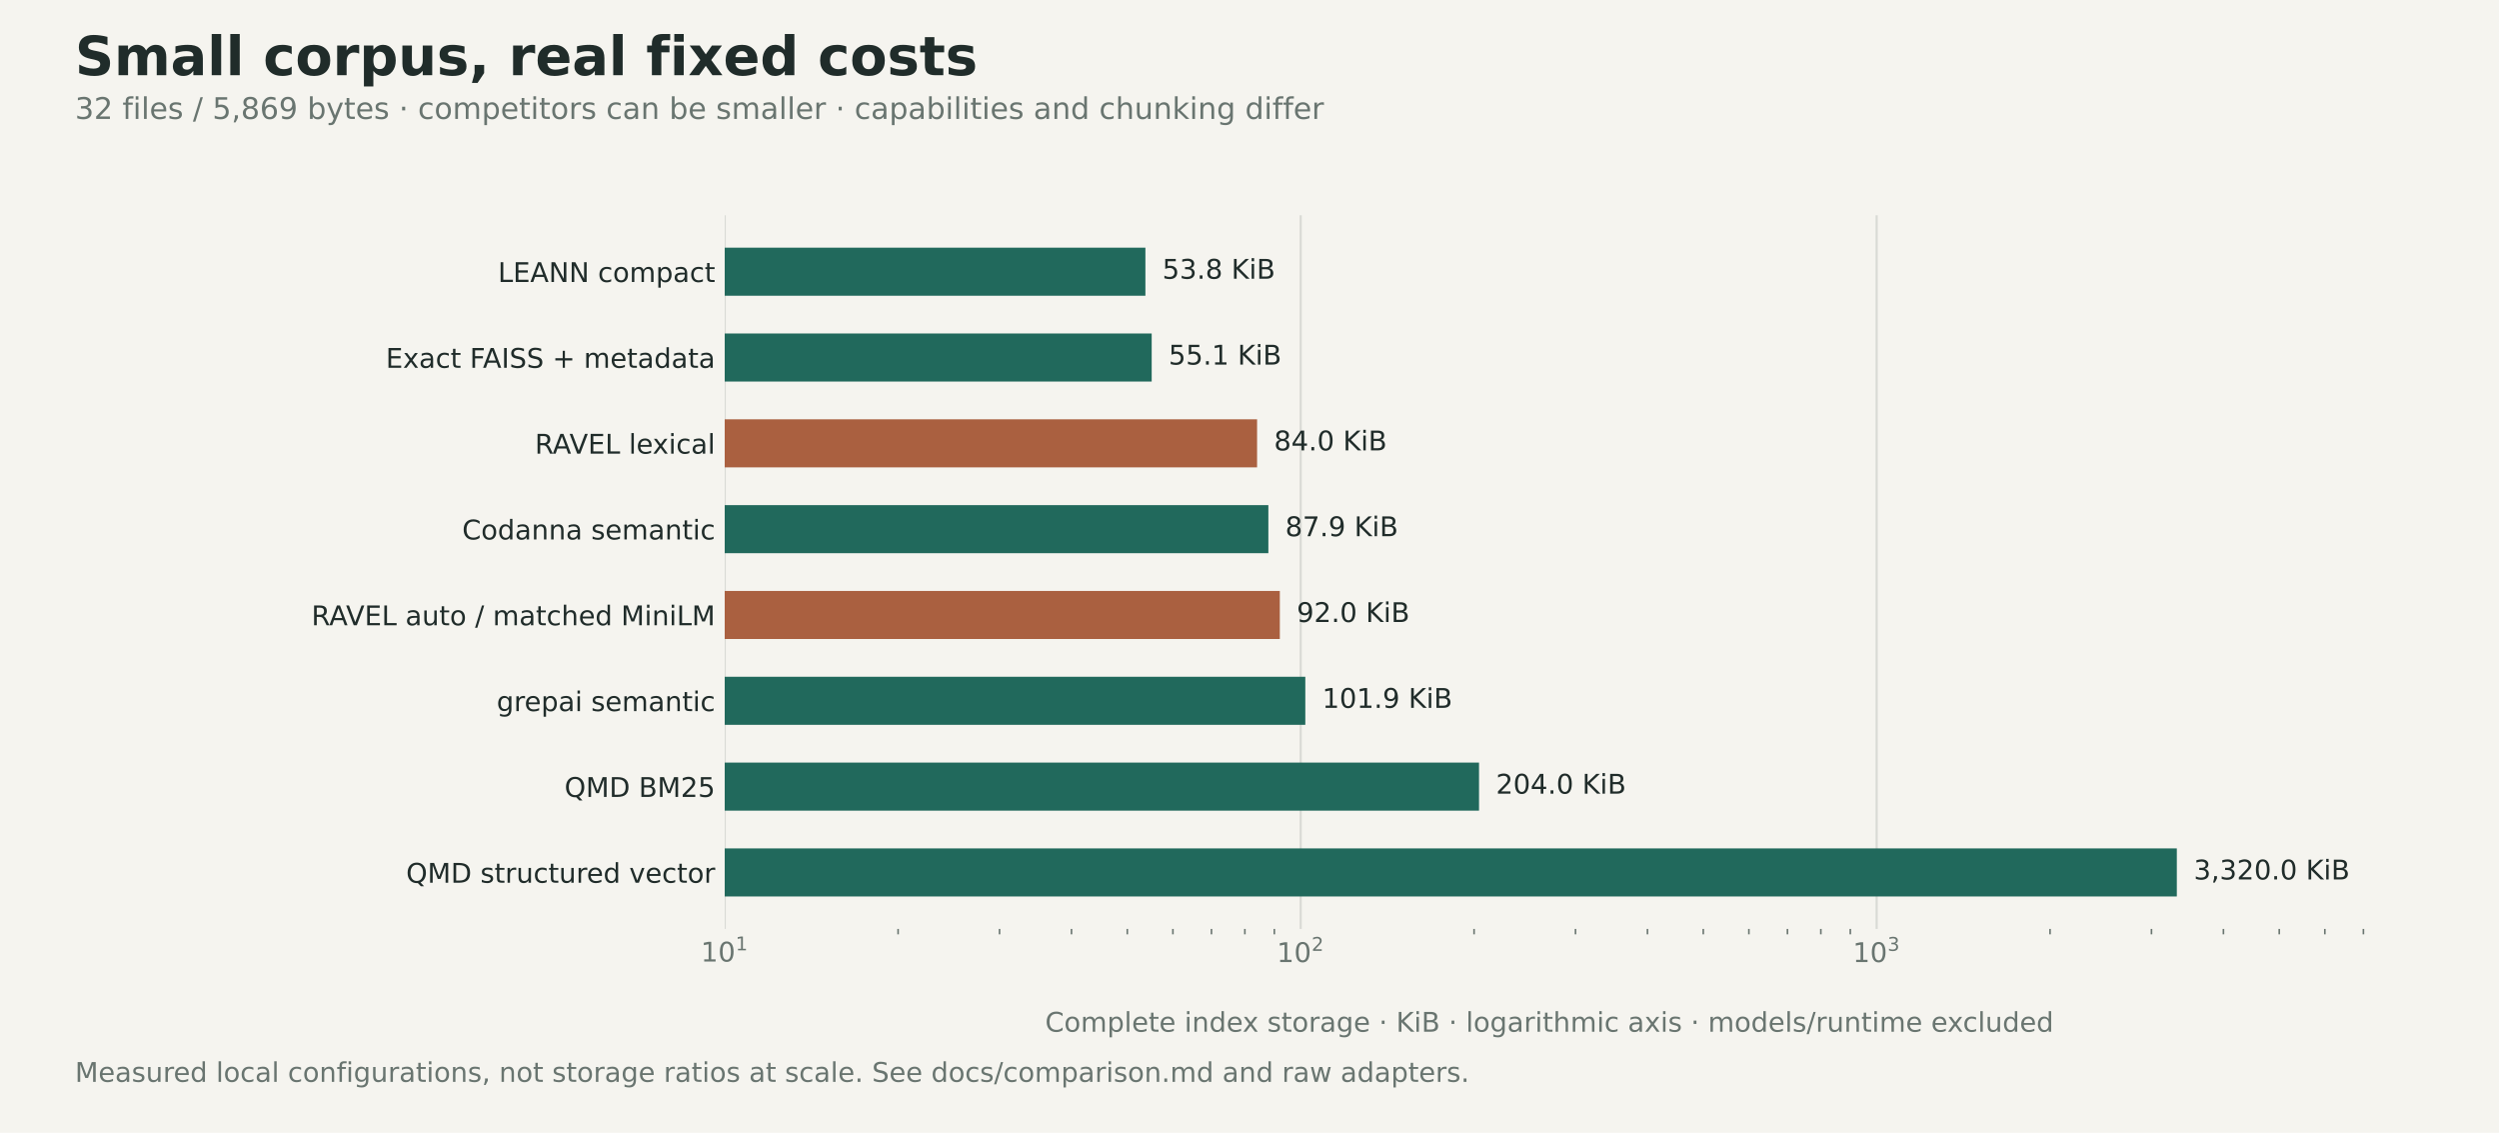
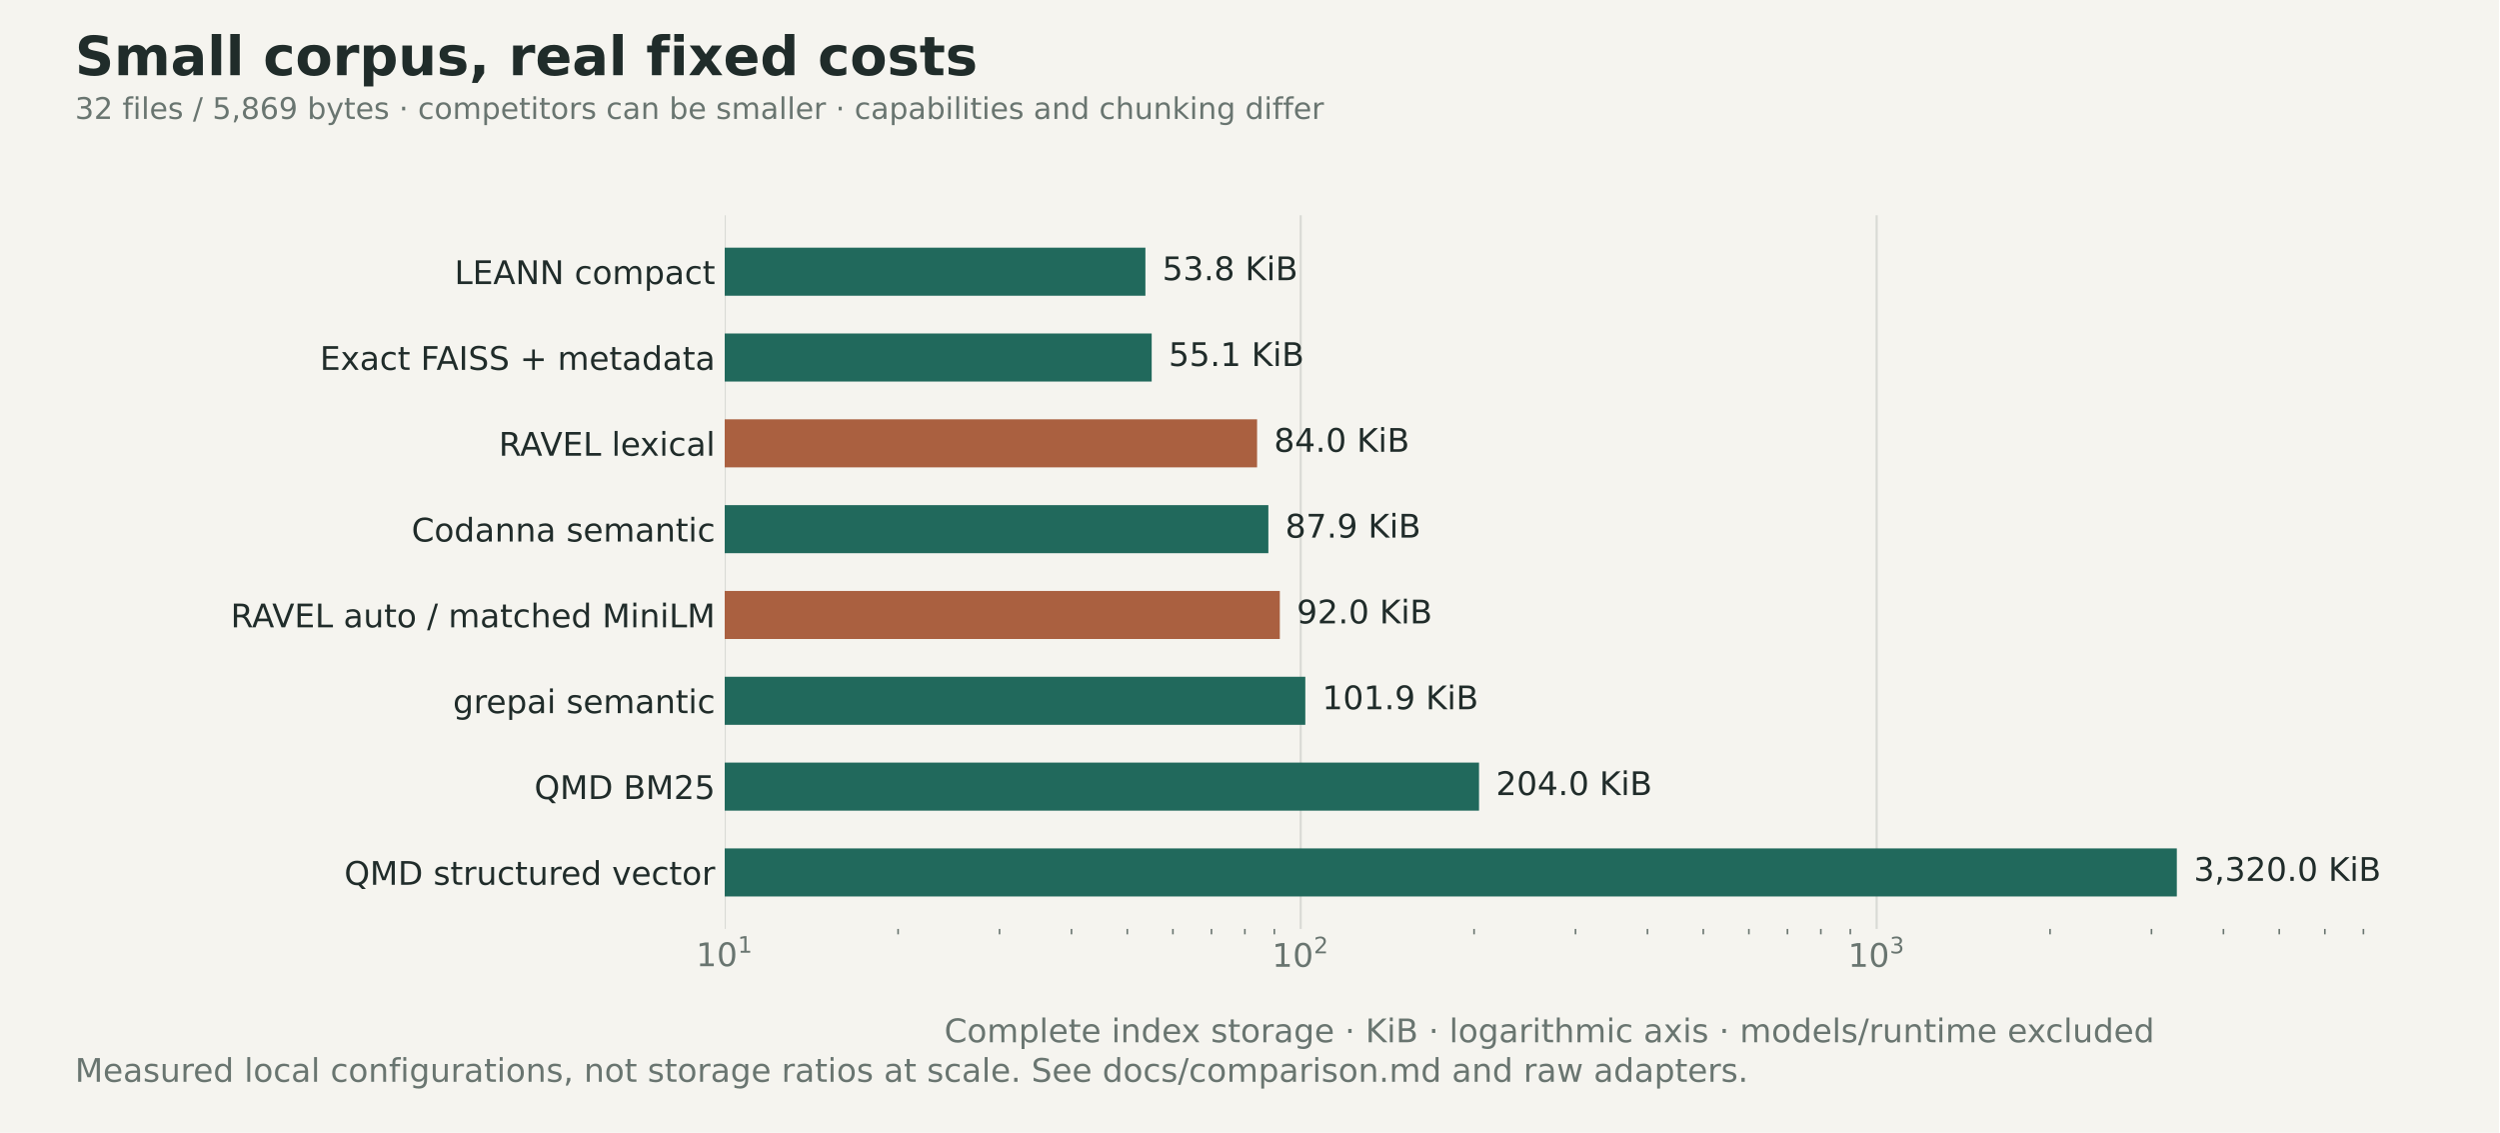
<svg xmlns="http://www.w3.org/2000/svg" xmlns:xlink="http://www.w3.org/1999/xlink" width="921.6pt" height="417.6pt" viewBox="0 0 921.6 417.6" version="1.1">
  <defs>
    <style type="text/css">*{stroke-linejoin: round; stroke-linecap: butt}</style>
  </defs>
  <g id="figure_1">
    <g id="patch_1">
      <path d="M 0 417.6  L 921.6 417.6  L 921.6 0  L 0 0  z " style="fill: #f5f4ef" />
    </g>
    <g id="axes_1">
      <g id="patch_2">
        <path d="M 267.264 342.432  L 875.52 342.432  L 875.52 79.344  L 267.264 79.344  z " style="fill: #f5f4ef" />
      </g>
      <g id="matplotlib.axis_1">
        <g id="xtick_1">
          <g id="line2d_1">
-             <path d="M 267.264 342.432  L 267.264 79.344  " clip-path="url(#pabf2432372)" style="fill: none; stroke: #697570; stroke-opacity: 0.2; stroke-width: 0.8; stroke-linecap: square" />
+             <path d="M 267.264 342.432  L 267.264 79.344  " clip-path="url(#pbe86ffc7f0)" style="fill: none; stroke: #697570; stroke-opacity: 0.2; stroke-width: 0.8; stroke-linecap: square" />
          </g>
          <g id="line2d_2" />
          <g id="text_1">
-             <g style="fill: #697570" transform="translate(258.464 355.232)">
+             <g style="fill: #697570" transform="translate(256.704 357.092)">
              <text>
-                 <tspan x="0" y="-0.762" style="font-size: 10px; font-family: 'DejaVu Sans'; fill: #697570">1</tspan>
-                 <tspan x="6.362" y="-0.762" style="font-size: 10px; font-family: 'DejaVu Sans'; fill: #697570">0</tspan>
-                 <tspan x="12.82" y="-4.892" style="font-size: 7px; font-family: 'DejaVu Sans'; fill: #697570">1</tspan>
+                 <tspan x="0" y="-0.919" style="font-size: 12px; font-family: 'DejaVu Sans'; fill: #697570">1</tspan>
+                 <tspan x="7.635" y="-0.919" style="font-size: 12px; font-family: 'DejaVu Sans'; fill: #697570">0</tspan>
+                 <tspan x="15.384" y="-5.875" style="font-size: 8.4px; font-family: 'DejaVu Sans'; fill: #697570">1</tspan>
              </text>
            </g>
          </g>
        </g>
        <g id="xtick_2">
          <g id="line2d_3">
-             <path d="M 479.676 342.432  L 479.676 79.344  " clip-path="url(#pabf2432372)" style="fill: none; stroke: #697570; stroke-opacity: 0.2; stroke-width: 0.8; stroke-linecap: square" />
+             <path d="M 479.676 342.432  L 479.676 79.344  " clip-path="url(#pbe86ffc7f0)" style="fill: none; stroke: #697570; stroke-opacity: 0.2; stroke-width: 0.8; stroke-linecap: square" />
          </g>
          <g id="line2d_4" />
          <g id="text_2">
-             <g style="fill: #697570" transform="translate(470.8765 355.332)">
+             <g style="fill: #697570" transform="translate(469.1165 357.212)">
              <text>
-                 <tspan x="0" y="-0.675" style="font-size: 10px; font-family: 'DejaVu Sans'; fill: #697570">1</tspan>
-                 <tspan x="6.362" y="-0.675" style="font-size: 10px; font-family: 'DejaVu Sans'; fill: #697570">0</tspan>
-                 <tspan x="12.82" y="-4.805" style="font-size: 7px; font-family: 'DejaVu Sans'; fill: #697570">2</tspan>
+                 <tspan x="0" y="-0.81" style="font-size: 12px; font-family: 'DejaVu Sans'; fill: #697570">1</tspan>
+                 <tspan x="7.635" y="-0.81" style="font-size: 12px; font-family: 'DejaVu Sans'; fill: #697570">0</tspan>
+                 <tspan x="15.384" y="-5.766" style="font-size: 8.4px; font-family: 'DejaVu Sans'; fill: #697570">2</tspan>
              </text>
            </g>
          </g>
        </g>
        <g id="xtick_3">
          <g id="line2d_5">
-             <path d="M 692.089 342.432  L 692.089 79.344  " clip-path="url(#pabf2432372)" style="fill: none; stroke: #697570; stroke-opacity: 0.2; stroke-width: 0.8; stroke-linecap: square" />
+             <path d="M 692.089 342.432  L 692.089 79.344  " clip-path="url(#pbe86ffc7f0)" style="fill: none; stroke: #697570; stroke-opacity: 0.2; stroke-width: 0.8; stroke-linecap: square" />
          </g>
          <g id="line2d_6" />
          <g id="text_3">
-             <g style="fill: #697570" transform="translate(683.2889 355.332)">
+             <g style="fill: #697570" transform="translate(681.5289 357.212)">
              <text>
-                 <tspan x="0" y="-0.675" style="font-size: 10px; font-family: 'DejaVu Sans'; fill: #697570">1</tspan>
-                 <tspan x="6.362" y="-0.675" style="font-size: 10px; font-family: 'DejaVu Sans'; fill: #697570">0</tspan>
-                 <tspan x="12.82" y="-4.805" style="font-size: 7px; font-family: 'DejaVu Sans'; fill: #697570">3</tspan>
+                 <tspan x="0" y="-0.81" style="font-size: 12px; font-family: 'DejaVu Sans'; fill: #697570">1</tspan>
+                 <tspan x="7.635" y="-0.81" style="font-size: 12px; font-family: 'DejaVu Sans'; fill: #697570">0</tspan>
+                 <tspan x="15.384" y="-5.766" style="font-size: 8.4px; font-family: 'DejaVu Sans'; fill: #697570">3</tspan>
              </text>
            </g>
          </g>
        </g>
        <g id="xtick_4">
          <g id="line2d_7">
            <defs>
-               <path id="m4ddb278a6d" d="M 0 0  L 0 2  " style="stroke: #697570; stroke-width: 0.6" />
+               <path id="m31c8bc6586" d="M 0 0  L 0 2  " style="stroke: #697570; stroke-width: 0.6" />
            </defs>
            <g>
-               <use xlink:href="#m4ddb278a6d" x="331.207" y="342.432" style="fill: #697570; stroke: #697570; stroke-width: 0.6" />
+               <use xlink:href="#m31c8bc6586" x="331.207" y="342.432" style="fill: #697570; stroke: #697570; stroke-width: 0.6" />
            </g>
          </g>
        </g>
        <g id="xtick_5">
          <g id="line2d_8">
            <g>
-               <use xlink:href="#m4ddb278a6d" x="368.611" y="342.432" style="fill: #697570; stroke: #697570; stroke-width: 0.6" />
+               <use xlink:href="#m31c8bc6586" x="368.611" y="342.432" style="fill: #697570; stroke: #697570; stroke-width: 0.6" />
            </g>
          </g>
        </g>
        <g id="xtick_6">
          <g id="line2d_9">
            <g>
-               <use xlink:href="#m4ddb278a6d" x="395.149" y="342.432" style="fill: #697570; stroke: #697570; stroke-width: 0.6" />
+               <use xlink:href="#m31c8bc6586" x="395.149" y="342.432" style="fill: #697570; stroke: #697570; stroke-width: 0.6" />
            </g>
          </g>
        </g>
        <g id="xtick_7">
          <g id="line2d_10">
            <g>
-               <use xlink:href="#m4ddb278a6d" x="415.734" y="342.432" style="fill: #697570; stroke: #697570; stroke-width: 0.6" />
+               <use xlink:href="#m31c8bc6586" x="415.734" y="342.432" style="fill: #697570; stroke: #697570; stroke-width: 0.6" />
            </g>
          </g>
        </g>
        <g id="xtick_8">
          <g id="line2d_11">
            <g>
-               <use xlink:href="#m4ddb278a6d" x="432.553" y="342.432" style="fill: #697570; stroke: #697570; stroke-width: 0.6" />
+               <use xlink:href="#m31c8bc6586" x="432.553" y="342.432" style="fill: #697570; stroke: #697570; stroke-width: 0.6" />
            </g>
          </g>
        </g>
        <g id="xtick_9">
          <g id="line2d_12">
            <g>
-               <use xlink:href="#m4ddb278a6d" x="446.773" y="342.432" style="fill: #697570; stroke: #697570; stroke-width: 0.6" />
+               <use xlink:href="#m31c8bc6586" x="446.773" y="342.432" style="fill: #697570; stroke: #697570; stroke-width: 0.6" />
            </g>
          </g>
        </g>
        <g id="xtick_10">
          <g id="line2d_13">
            <g>
-               <use xlink:href="#m4ddb278a6d" x="459.092" y="342.432" style="fill: #697570; stroke: #697570; stroke-width: 0.6" />
+               <use xlink:href="#m31c8bc6586" x="459.092" y="342.432" style="fill: #697570; stroke: #697570; stroke-width: 0.6" />
            </g>
          </g>
        </g>
        <g id="xtick_11">
          <g id="line2d_14">
            <g>
-               <use xlink:href="#m4ddb278a6d" x="469.957" y="342.432" style="fill: #697570; stroke: #697570; stroke-width: 0.6" />
+               <use xlink:href="#m31c8bc6586" x="469.957" y="342.432" style="fill: #697570; stroke: #697570; stroke-width: 0.6" />
            </g>
          </g>
        </g>
        <g id="xtick_12">
          <g id="line2d_15">
            <g>
-               <use xlink:href="#m4ddb278a6d" x="543.619" y="342.432" style="fill: #697570; stroke: #697570; stroke-width: 0.6" />
+               <use xlink:href="#m31c8bc6586" x="543.619" y="342.432" style="fill: #697570; stroke: #697570; stroke-width: 0.6" />
            </g>
          </g>
        </g>
        <g id="xtick_13">
          <g id="line2d_16">
            <g>
-               <use xlink:href="#m4ddb278a6d" x="581.023" y="342.432" style="fill: #697570; stroke: #697570; stroke-width: 0.6" />
+               <use xlink:href="#m31c8bc6586" x="581.023" y="342.432" style="fill: #697570; stroke: #697570; stroke-width: 0.6" />
            </g>
          </g>
        </g>
        <g id="xtick_14">
          <g id="line2d_17">
            <g>
-               <use xlink:href="#m4ddb278a6d" x="607.562" y="342.432" style="fill: #697570; stroke: #697570; stroke-width: 0.6" />
+               <use xlink:href="#m31c8bc6586" x="607.562" y="342.432" style="fill: #697570; stroke: #697570; stroke-width: 0.6" />
            </g>
          </g>
        </g>
        <g id="xtick_15">
          <g id="line2d_18">
            <g>
-               <use xlink:href="#m4ddb278a6d" x="628.146" y="342.432" style="fill: #697570; stroke: #697570; stroke-width: 0.6" />
+               <use xlink:href="#m31c8bc6586" x="628.146" y="342.432" style="fill: #697570; stroke: #697570; stroke-width: 0.6" />
            </g>
          </g>
        </g>
        <g id="xtick_16">
          <g id="line2d_19">
            <g>
-               <use xlink:href="#m4ddb278a6d" x="644.965" y="342.432" style="fill: #697570; stroke: #697570; stroke-width: 0.6" />
+               <use xlink:href="#m31c8bc6586" x="644.965" y="342.432" style="fill: #697570; stroke: #697570; stroke-width: 0.6" />
            </g>
          </g>
        </g>
        <g id="xtick_17">
          <g id="line2d_20">
            <g>
-               <use xlink:href="#m4ddb278a6d" x="659.186" y="342.432" style="fill: #697570; stroke: #697570; stroke-width: 0.6" />
+               <use xlink:href="#m31c8bc6586" x="659.186" y="342.432" style="fill: #697570; stroke: #697570; stroke-width: 0.6" />
            </g>
          </g>
        </g>
        <g id="xtick_18">
          <g id="line2d_21">
            <g>
-               <use xlink:href="#m4ddb278a6d" x="671.504" y="342.432" style="fill: #697570; stroke: #697570; stroke-width: 0.6" />
+               <use xlink:href="#m31c8bc6586" x="671.504" y="342.432" style="fill: #697570; stroke: #697570; stroke-width: 0.6" />
            </g>
          </g>
        </g>
        <g id="xtick_19">
          <g id="line2d_22">
            <g>
-               <use xlink:href="#m4ddb278a6d" x="682.369" y="342.432" style="fill: #697570; stroke: #697570; stroke-width: 0.6" />
+               <use xlink:href="#m31c8bc6586" x="682.369" y="342.432" style="fill: #697570; stroke: #697570; stroke-width: 0.6" />
            </g>
          </g>
        </g>
        <g id="xtick_20">
          <g id="line2d_23">
            <g>
-               <use xlink:href="#m4ddb278a6d" x="756.031" y="342.432" style="fill: #697570; stroke: #697570; stroke-width: 0.6" />
+               <use xlink:href="#m31c8bc6586" x="756.031" y="342.432" style="fill: #697570; stroke: #697570; stroke-width: 0.6" />
            </g>
          </g>
        </g>
        <g id="xtick_21">
          <g id="line2d_24">
            <g>
-               <use xlink:href="#m4ddb278a6d" x="793.435" y="342.432" style="fill: #697570; stroke: #697570; stroke-width: 0.6" />
+               <use xlink:href="#m31c8bc6586" x="793.435" y="342.432" style="fill: #697570; stroke: #697570; stroke-width: 0.6" />
            </g>
          </g>
        </g>
        <g id="xtick_22">
          <g id="line2d_25">
            <g>
-               <use xlink:href="#m4ddb278a6d" x="819.974" y="342.432" style="fill: #697570; stroke: #697570; stroke-width: 0.6" />
+               <use xlink:href="#m31c8bc6586" x="819.974" y="342.432" style="fill: #697570; stroke: #697570; stroke-width: 0.6" />
            </g>
          </g>
        </g>
        <g id="xtick_23">
          <g id="line2d_26">
            <g>
-               <use xlink:href="#m4ddb278a6d" x="840.559" y="342.432" style="fill: #697570; stroke: #697570; stroke-width: 0.6" />
+               <use xlink:href="#m31c8bc6586" x="840.559" y="342.432" style="fill: #697570; stroke: #697570; stroke-width: 0.6" />
            </g>
          </g>
        </g>
        <g id="xtick_24">
          <g id="line2d_27">
            <g>
-               <use xlink:href="#m4ddb278a6d" x="857.378" y="342.432" style="fill: #697570; stroke: #697570; stroke-width: 0.6" />
+               <use xlink:href="#m31c8bc6586" x="857.378" y="342.432" style="fill: #697570; stroke: #697570; stroke-width: 0.6" />
            </g>
          </g>
        </g>
        <g id="xtick_25">
          <g id="line2d_28">
            <g>
-               <use xlink:href="#m4ddb278a6d" x="871.598" y="342.432" style="fill: #697570; stroke: #697570; stroke-width: 0.6" />
+               <use xlink:href="#m31c8bc6586" x="871.598" y="342.432" style="fill: #697570; stroke: #697570; stroke-width: 0.6" />
            </g>
          </g>
        </g>
        <g id="text_4">
-           <text style="font-size: 10px; font-family: 'DejaVu Sans'; text-anchor: middle; fill: #697570" x="571.392" y="380.333" transform="rotate(-0 571.392 380.3328)">Complete index storage · KiB · logarithmic axis · models/runtime excluded</text>
+           <text style="font-size: 12px; font-family: 'DejaVu Sans', 'Arial', 'Bitstream Vera Sans', 'Computer Modern Sans Serif', 'Lucida Grande', 'Verdana', 'Geneva', 'Lucid', 'Helvetica', 'Avant Garde', sans-serif; text-anchor: middle; fill: #697570" x="571.392" y="384.213" transform="rotate(-0 571.392 384.2129)">Complete index storage · KiB · logarithmic axis · models/runtime excluded</text>
        </g>
      </g>
      <g id="matplotlib.axis_2">
        <g id="ytick_1">
          <g id="line2d_29" />
          <g id="text_5">
-             <text style="font-size: 10px; font-family: 'DejaVu Sans'; text-anchor: end; fill: #202c2a" x="263.764" y="103.96" transform="rotate(-0 263.764 103.9596)">LEANN compact</text>
+             <text style="font-size: 12px; font-family: 'DejaVu Sans', 'Arial', 'Bitstream Vera Sans', 'Computer Modern Sans Serif', 'Lucida Grande', 'Verdana', 'Geneva', 'Lucid', 'Helvetica', 'Avant Garde', sans-serif; text-anchor: end; fill: #202c2a" x="263.764" y="104.719" transform="rotate(-0 263.764 104.7193)">LEANN compact</text>
          </g>
        </g>
        <g id="ytick_2">
          <g id="line2d_30" />
          <g id="text_6">
-             <text style="font-size: 10px; font-family: 'DejaVu Sans'; text-anchor: end; fill: #202c2a" x="263.764" y="135.596" transform="rotate(-0 263.764 135.5963)">Exact FAISS + metadata</text>
+             <text style="font-size: 12px; font-family: 'DejaVu Sans', 'Arial', 'Bitstream Vera Sans', 'Computer Modern Sans Serif', 'Lucida Grande', 'Verdana', 'Geneva', 'Lucid', 'Helvetica', 'Avant Garde', sans-serif; text-anchor: end; fill: #202c2a" x="263.764" y="136.356" transform="rotate(-0 263.764 136.3562)">Exact FAISS + metadata</text>
          </g>
        </g>
        <g id="ytick_3">
          <g id="line2d_31" />
          <g id="text_7">
-             <text style="font-size: 10px; font-family: 'DejaVu Sans'; text-anchor: end; fill: #202c2a" x="263.764" y="167.233" transform="rotate(-0 263.764 167.2327)">RAVEL lexical</text>
+             <text style="font-size: 12px; font-family: 'DejaVu Sans', 'Arial', 'Bitstream Vera Sans', 'Computer Modern Sans Serif', 'Lucida Grande', 'Verdana', 'Geneva', 'Lucid', 'Helvetica', 'Avant Garde', sans-serif; text-anchor: end; fill: #202c2a" x="263.764" y="167.993" transform="rotate(-0 263.764 167.9925)">RAVEL lexical</text>
          </g>
        </g>
        <g id="ytick_4">
          <g id="line2d_32" />
          <g id="text_8">
-             <text style="font-size: 10px; font-family: 'DejaVu Sans'; text-anchor: end; fill: #202c2a" x="263.764" y="198.869" transform="rotate(-0 263.764 198.869)">Codanna semantic</text>
+             <text style="font-size: 12px; font-family: 'DejaVu Sans', 'Arial', 'Bitstream Vera Sans', 'Computer Modern Sans Serif', 'Lucida Grande', 'Verdana', 'Geneva', 'Lucid', 'Helvetica', 'Avant Garde', sans-serif; text-anchor: end; fill: #202c2a" x="263.764" y="199.629" transform="rotate(-0 263.764 199.6289)">Codanna semantic</text>
          </g>
        </g>
        <g id="ytick_5">
          <g id="line2d_33" />
          <g id="text_9">
-             <text style="font-size: 10px; font-family: 'DejaVu Sans'; text-anchor: end; fill: #202c2a" x="263.764" y="230.505" transform="rotate(-0 263.764 230.5054)">RAVEL auto / matched MiniLM</text>
+             <text style="font-size: 12px; font-family: 'DejaVu Sans', 'Arial', 'Bitstream Vera Sans', 'Computer Modern Sans Serif', 'Lucida Grande', 'Verdana', 'Geneva', 'Lucid', 'Helvetica', 'Avant Garde', sans-serif; text-anchor: end; fill: #202c2a" x="263.764" y="231.265" transform="rotate(-0 263.764 231.2652)">RAVEL auto / matched MiniLM</text>
          </g>
        </g>
        <g id="ytick_6">
          <g id="line2d_34" />
          <g id="text_10">
-             <text style="font-size: 10px; font-family: 'DejaVu Sans'; text-anchor: end; fill: #202c2a" x="263.764" y="262.142" transform="rotate(-0 263.764 262.1418)">grepai semantic</text>
+             <text style="font-size: 12px; font-family: 'DejaVu Sans', 'Arial', 'Bitstream Vera Sans', 'Computer Modern Sans Serif', 'Lucida Grande', 'Verdana', 'Geneva', 'Lucid', 'Helvetica', 'Avant Garde', sans-serif; text-anchor: end; fill: #202c2a" x="263.764" y="262.902" transform="rotate(-0 263.764 262.9016)">grepai semantic</text>
          </g>
        </g>
        <g id="ytick_7">
          <g id="line2d_35" />
          <g id="text_11">
-             <text style="font-size: 10px; font-family: 'DejaVu Sans'; text-anchor: end; fill: #202c2a" x="263.764" y="293.778" transform="rotate(-0 263.764 293.7777)">QMD BM25</text>
+             <text style="font-size: 12px; font-family: 'DejaVu Sans', 'Arial', 'Bitstream Vera Sans', 'Computer Modern Sans Serif', 'Lucida Grande', 'Verdana', 'Geneva', 'Lucid', 'Helvetica', 'Avant Garde', sans-serif; text-anchor: end; fill: #202c2a" x="263.764" y="294.538" transform="rotate(-0 263.764 294.5375)">QMD BM25</text>
          </g>
        </g>
        <g id="ytick_8">
          <g id="line2d_36" />
          <g id="text_12">
-             <text style="font-size: 10px; font-family: 'DejaVu Sans'; text-anchor: end; fill: #202c2a" x="263.764" y="325.414" transform="rotate(-0 263.764 325.4145)">QMD structured vector</text>
+             <text style="font-size: 12px; font-family: 'DejaVu Sans', 'Arial', 'Bitstream Vera Sans', 'Computer Modern Sans Serif', 'Lucida Grande', 'Verdana', 'Geneva', 'Lucid', 'Helvetica', 'Avant Garde', sans-serif; text-anchor: end; fill: #202c2a" x="263.764" y="326.174" transform="rotate(-0 263.764 326.1743)">QMD structured vector</text>
          </g>
        </g>
      </g>
      <g id="patch_3">
-         <path d="M -212357.613 91.303  L 422.411 91.303  L 422.411 109.019  L -212357.613 109.019  z " clip-path="url(#pabf2432372)" style="fill: #21695c" />
+         <path d="M -212357.613 91.303  L 422.411 91.303  L 422.411 109.019  L -212357.613 109.019  z " clip-path="url(#pbe86ffc7f0)" style="fill: #21695c" />
      </g>
      <g id="patch_4">
-         <path d="M -212357.613 122.939  L 424.729 122.939  L 424.729 140.655  L -212357.613 140.655  z " clip-path="url(#pabf2432372)" style="fill: #21695c" />
+         <path d="M -212357.613 122.939  L 424.729 122.939  L 424.729 140.655  L -212357.613 140.655  z " clip-path="url(#pbe86ffc7f0)" style="fill: #21695c" />
      </g>
      <g id="patch_5">
-         <path d="M -212357.613 154.575  L 463.592 154.575  L 463.592 172.292  L -212357.613 172.292  z " clip-path="url(#pabf2432372)" style="fill: #aa6040" />
+         <path d="M -212357.613 154.575  L 463.592 154.575  L 463.592 172.292  L -212357.613 172.292  z " clip-path="url(#pbe86ffc7f0)" style="fill: #aa6040" />
      </g>
      <g id="patch_6">
-         <path d="M -212357.613 186.212  L 467.757 186.212  L 467.757 203.928  L -212357.613 203.928  z " clip-path="url(#pabf2432372)" style="fill: #21695c" />
+         <path d="M -212357.613 186.212  L 467.757 186.212  L 467.757 203.928  L -212357.613 203.928  z " clip-path="url(#pbe86ffc7f0)" style="fill: #21695c" />
      </g>
      <g id="patch_7">
-         <path d="M -212357.613 217.848  L 471.985 217.848  L 471.985 235.564  L -212357.613 235.564  z " clip-path="url(#pabf2432372)" style="fill: #aa6040" />
+         <path d="M -212357.613 217.848  L 471.985 217.848  L 471.985 235.564  L -212357.613 235.564  z " clip-path="url(#pbe86ffc7f0)" style="fill: #aa6040" />
      </g>
      <g id="patch_8">
-         <path d="M -212357.613 249.484  L 481.381 249.484  L 481.381 267.201  L -212357.613 267.201  z " clip-path="url(#pabf2432372)" style="fill: #21695c" />
+         <path d="M -212357.613 249.484  L 481.381 249.484  L 481.381 267.201  L -212357.613 267.201  z " clip-path="url(#pbe86ffc7f0)" style="fill: #21695c" />
      </g>
      <g id="patch_9">
-         <path d="M -212357.613 281.121  L 545.446 281.121  L 545.446 298.837  L -212357.613 298.837  z " clip-path="url(#pabf2432372)" style="fill: #21695c" />
+         <path d="M -212357.613 281.121  L 545.446 281.121  L 545.446 298.837  L -212357.613 298.837  z " clip-path="url(#pbe86ffc7f0)" style="fill: #21695c" />
      </g>
      <g id="patch_10">
-         <path d="M -212357.613 312.757  L 802.785 312.757  L 802.785 330.473  L -212357.613 330.473  z " clip-path="url(#pabf2432372)" style="fill: #21695c" />
+         <path d="M -212357.613 312.757  L 802.785 312.757  L 802.785 330.473  L -212357.613 330.473  z " clip-path="url(#pbe86ffc7f0)" style="fill: #21695c" />
      </g>
      <g id="text_13">
-         <text style="font-size: 10px; font-family: 'DejaVu Sans'; text-anchor: start; fill: #202c2a" x="428.652" y="102.759" transform="rotate(-0 428.652 102.7588)">53.8 KiB</text>
+         <text style="font-size: 12px; font-family: 'DejaVu Sans', 'Arial', 'Bitstream Vera Sans', 'Computer Modern Sans Serif', 'Lucida Grande', 'Verdana', 'Geneva', 'Lucid', 'Helvetica', 'Avant Garde', sans-serif; text-anchor: start; fill: #202c2a" x="428.652" y="103.278" transform="rotate(-0 428.652 103.2784)">53.8 KiB</text>
      </g>
      <g id="text_14">
-         <text style="font-size: 10px; font-family: 'DejaVu Sans'; text-anchor: start; fill: #202c2a" x="430.971" y="134.395" transform="rotate(-0 430.9706 134.3951)">55.1 KiB</text>
+         <text style="font-size: 12px; font-family: 'DejaVu Sans', 'Arial', 'Bitstream Vera Sans', 'Computer Modern Sans Serif', 'Lucida Grande', 'Verdana', 'Geneva', 'Lucid', 'Helvetica', 'Avant Garde', sans-serif; text-anchor: start; fill: #202c2a" x="430.971" y="134.915" transform="rotate(-0 430.9706 134.9147)">55.1 KiB</text>
      </g>
      <g id="text_15">
-         <text style="font-size: 10px; font-family: 'DejaVu Sans'; text-anchor: start; fill: #202c2a" x="469.834" y="166.032" transform="rotate(-0 469.8339 166.0315)">84.0 KiB</text>
+         <text style="font-size: 12px; font-family: 'DejaVu Sans', 'Arial', 'Bitstream Vera Sans', 'Computer Modern Sans Serif', 'Lucida Grande', 'Verdana', 'Geneva', 'Lucid', 'Helvetica', 'Avant Garde', sans-serif; text-anchor: start; fill: #202c2a" x="469.834" y="166.551" transform="rotate(-0 469.8339 166.5511)">84.0 KiB</text>
      </g>
      <g id="text_16">
-         <text style="font-size: 10px; font-family: 'DejaVu Sans'; text-anchor: start; fill: #202c2a" x="473.998" y="197.668" transform="rotate(-0 473.9983 197.6679)">87.9 KiB</text>
+         <text style="font-size: 12px; font-family: 'DejaVu Sans', 'Arial', 'Bitstream Vera Sans', 'Computer Modern Sans Serif', 'Lucida Grande', 'Verdana', 'Geneva', 'Lucid', 'Helvetica', 'Avant Garde', sans-serif; text-anchor: start; fill: #202c2a" x="473.998" y="198.187" transform="rotate(-0 473.9983 198.1875)">87.9 KiB</text>
      </g>
      <g id="text_17">
-         <text style="font-size: 10px; font-family: 'DejaVu Sans'; text-anchor: start; fill: #202c2a" x="478.226" y="229.304" transform="rotate(-0 478.226 229.3042)">92.0 KiB</text>
+         <text style="font-size: 12px; font-family: 'DejaVu Sans', 'Arial', 'Bitstream Vera Sans', 'Computer Modern Sans Serif', 'Lucida Grande', 'Verdana', 'Geneva', 'Lucid', 'Helvetica', 'Avant Garde', sans-serif; text-anchor: start; fill: #202c2a" x="478.226" y="229.824" transform="rotate(-0 478.226 229.8238)">92.0 KiB</text>
      </g>
      <g id="text_18">
-         <text style="font-size: 10px; font-family: 'DejaVu Sans'; text-anchor: start; fill: #202c2a" x="487.623" y="260.941" transform="rotate(-0 487.6228 260.9406)">101.9 KiB</text>
+         <text style="font-size: 12px; font-family: 'DejaVu Sans', 'Arial', 'Bitstream Vera Sans', 'Computer Modern Sans Serif', 'Lucida Grande', 'Verdana', 'Geneva', 'Lucid', 'Helvetica', 'Avant Garde', sans-serif; text-anchor: start; fill: #202c2a" x="487.623" y="261.46" transform="rotate(-0 487.6228 261.4602)">101.9 KiB</text>
      </g>
      <g id="text_19">
-         <text style="font-size: 10px; font-family: 'DejaVu Sans'; text-anchor: start; fill: #202c2a" x="551.687" y="292.577" transform="rotate(-0 551.6873 292.577)">204.0 KiB</text>
+         <text style="font-size: 12px; font-family: 'DejaVu Sans', 'Arial', 'Bitstream Vera Sans', 'Computer Modern Sans Serif', 'Lucida Grande', 'Verdana', 'Geneva', 'Lucid', 'Helvetica', 'Avant Garde', sans-serif; text-anchor: start; fill: #202c2a" x="551.687" y="293.097" transform="rotate(-0 551.6873 293.0966)">204.0 KiB</text>
      </g>
      <g id="text_20">
-         <text style="font-size: 10px; font-family: 'DejaVu Sans'; text-anchor: start; fill: #202c2a" x="809.027" y="324.213" transform="rotate(-0 809.0266 324.2133)">3,320.0 KiB</text>
+         <text style="font-size: 12px; font-family: 'DejaVu Sans', 'Arial', 'Bitstream Vera Sans', 'Computer Modern Sans Serif', 'Lucida Grande', 'Verdana', 'Geneva', 'Lucid', 'Helvetica', 'Avant Garde', sans-serif; text-anchor: start; fill: #202c2a" x="809.027" y="324.733" transform="rotate(-0 809.0266 324.7329)">3,320.0 KiB</text>
      </g>
    </g>
    <g id="text_21">
-       <text style="font-weight: 700; font-size: 20px; font-family: 'DejaVu Sans'; text-anchor: start; fill: #202c2a" x="27.648" y="27.725" transform="rotate(-0 27.648 27.72488)">Small corpus, real fixed costs</text>
+       <text style="font-weight: 700; font-size: 20px; font-family: 'DejaVu Sans', 'Arial', 'Bitstream Vera Sans', 'Computer Modern Sans Serif', 'Lucida Grande', 'Verdana', 'Geneva', 'Lucid', 'Helvetica', 'Avant Garde', sans-serif; text-anchor: start; fill: #202c2a" x="27.648" y="27.725" transform="rotate(-0 27.648 27.72488)">Small corpus, real fixed costs</text>
    </g>
    <g id="text_22">
-       <text style="font-size: 11px; font-family: 'DejaVu Sans'; text-anchor: start; fill: #697570" x="27.648" y="43.848" transform="rotate(-0 27.648 43.848)">32 files / 5,869 bytes · competitors can be smaller · capabilities and chunking differ</text>
+       <text style="font-size: 11px; font-family: 'DejaVu Sans', 'Arial', 'Bitstream Vera Sans', 'Computer Modern Sans Serif', 'Lucida Grande', 'Verdana', 'Geneva', 'Lucid', 'Helvetica', 'Avant Garde', sans-serif; text-anchor: start; fill: #697570" x="27.648" y="43.848" transform="rotate(-0 27.648 43.848)">32 files / 5,869 bytes · competitors can be smaller · capabilities and chunking differ</text>
    </g>
    <g id="text_23">
-       <text style="font-size: 10px; font-family: 'DejaVu Sans'; text-anchor: start; fill: #697570" x="27.648" y="398.808" transform="rotate(-0 27.648 398.808)">Measured local configurations, not storage ratios at scale. See docs/comparison.md and raw adapters.</text>
+       <text style="font-size: 12px; font-family: 'DejaVu Sans', 'Arial', 'Bitstream Vera Sans', 'Computer Modern Sans Serif', 'Lucida Grande', 'Verdana', 'Geneva', 'Lucid', 'Helvetica', 'Avant Garde', sans-serif; text-anchor: start; fill: #697570" x="27.648" y="398.808" transform="rotate(-0 27.648 398.808)">Measured local configurations, not storage ratios at scale. See docs/comparison.md and raw adapters.</text>
    </g>
  </g>
  <defs>
-     <clipPath id="pabf2432372">
+     <clipPath id="pbe86ffc7f0">
      <rect x="267.264" y="79.344" width="608.256" height="263.088" />
    </clipPath>
  </defs>
</svg>
